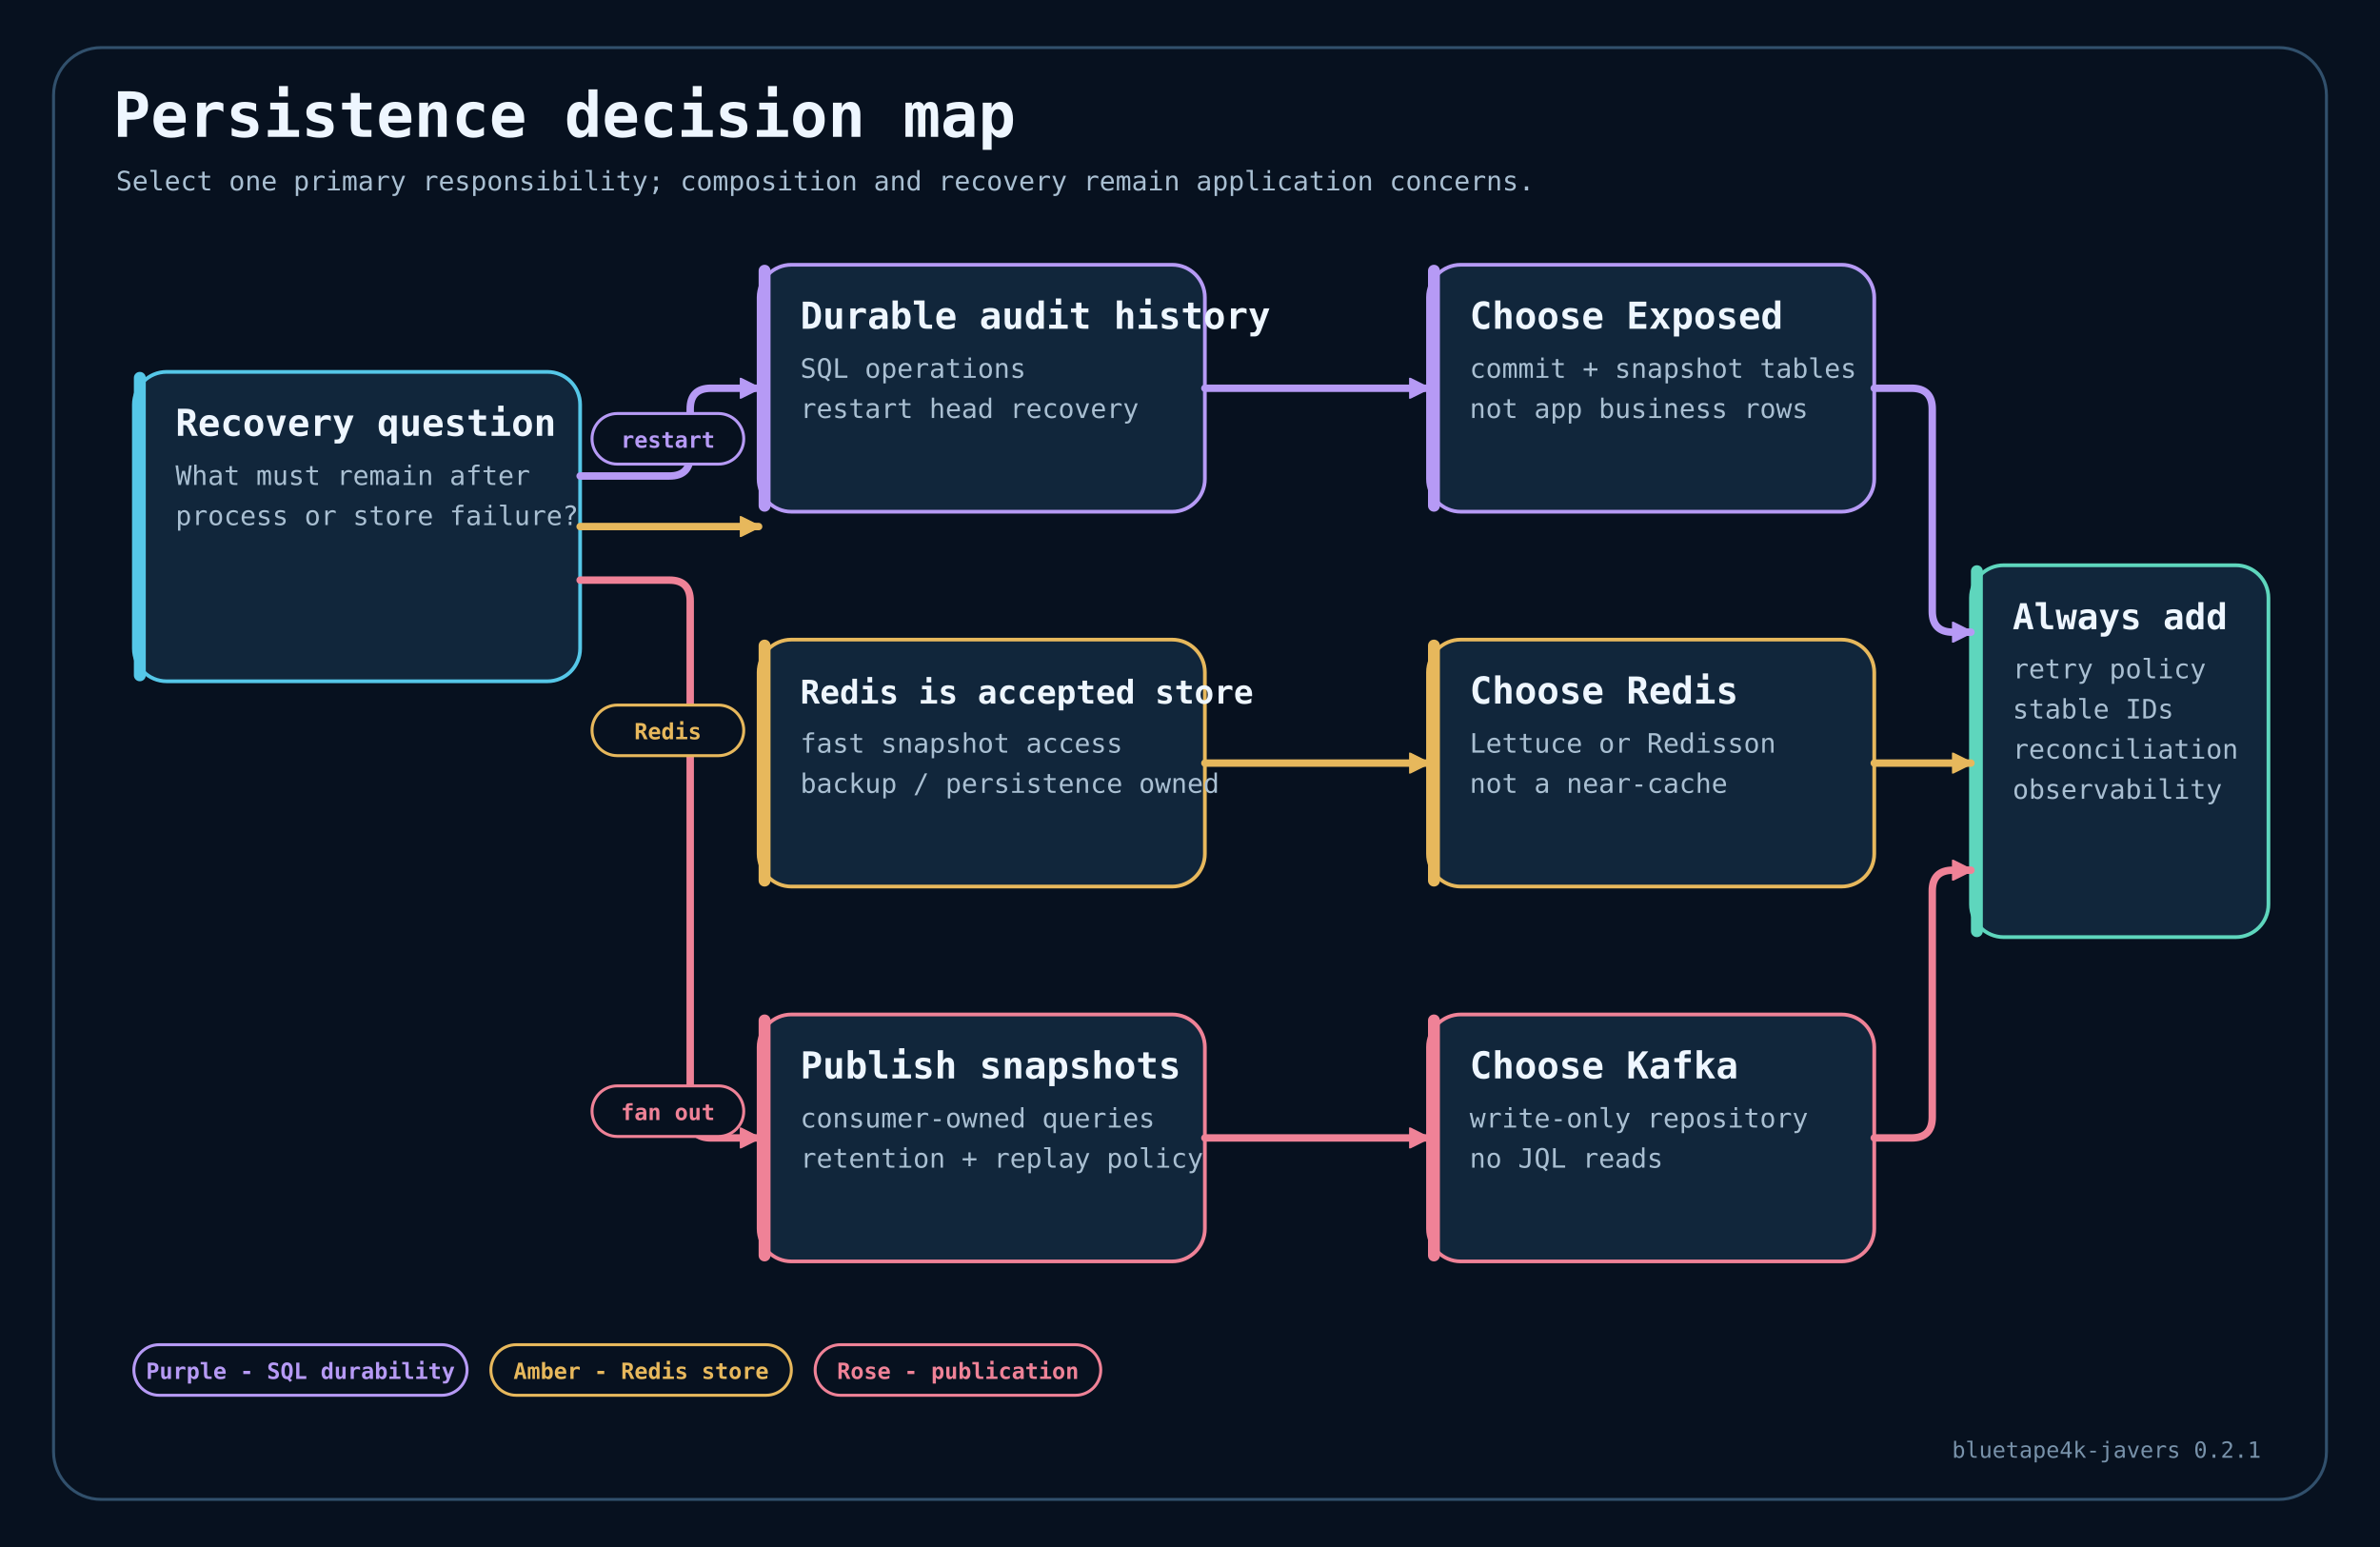
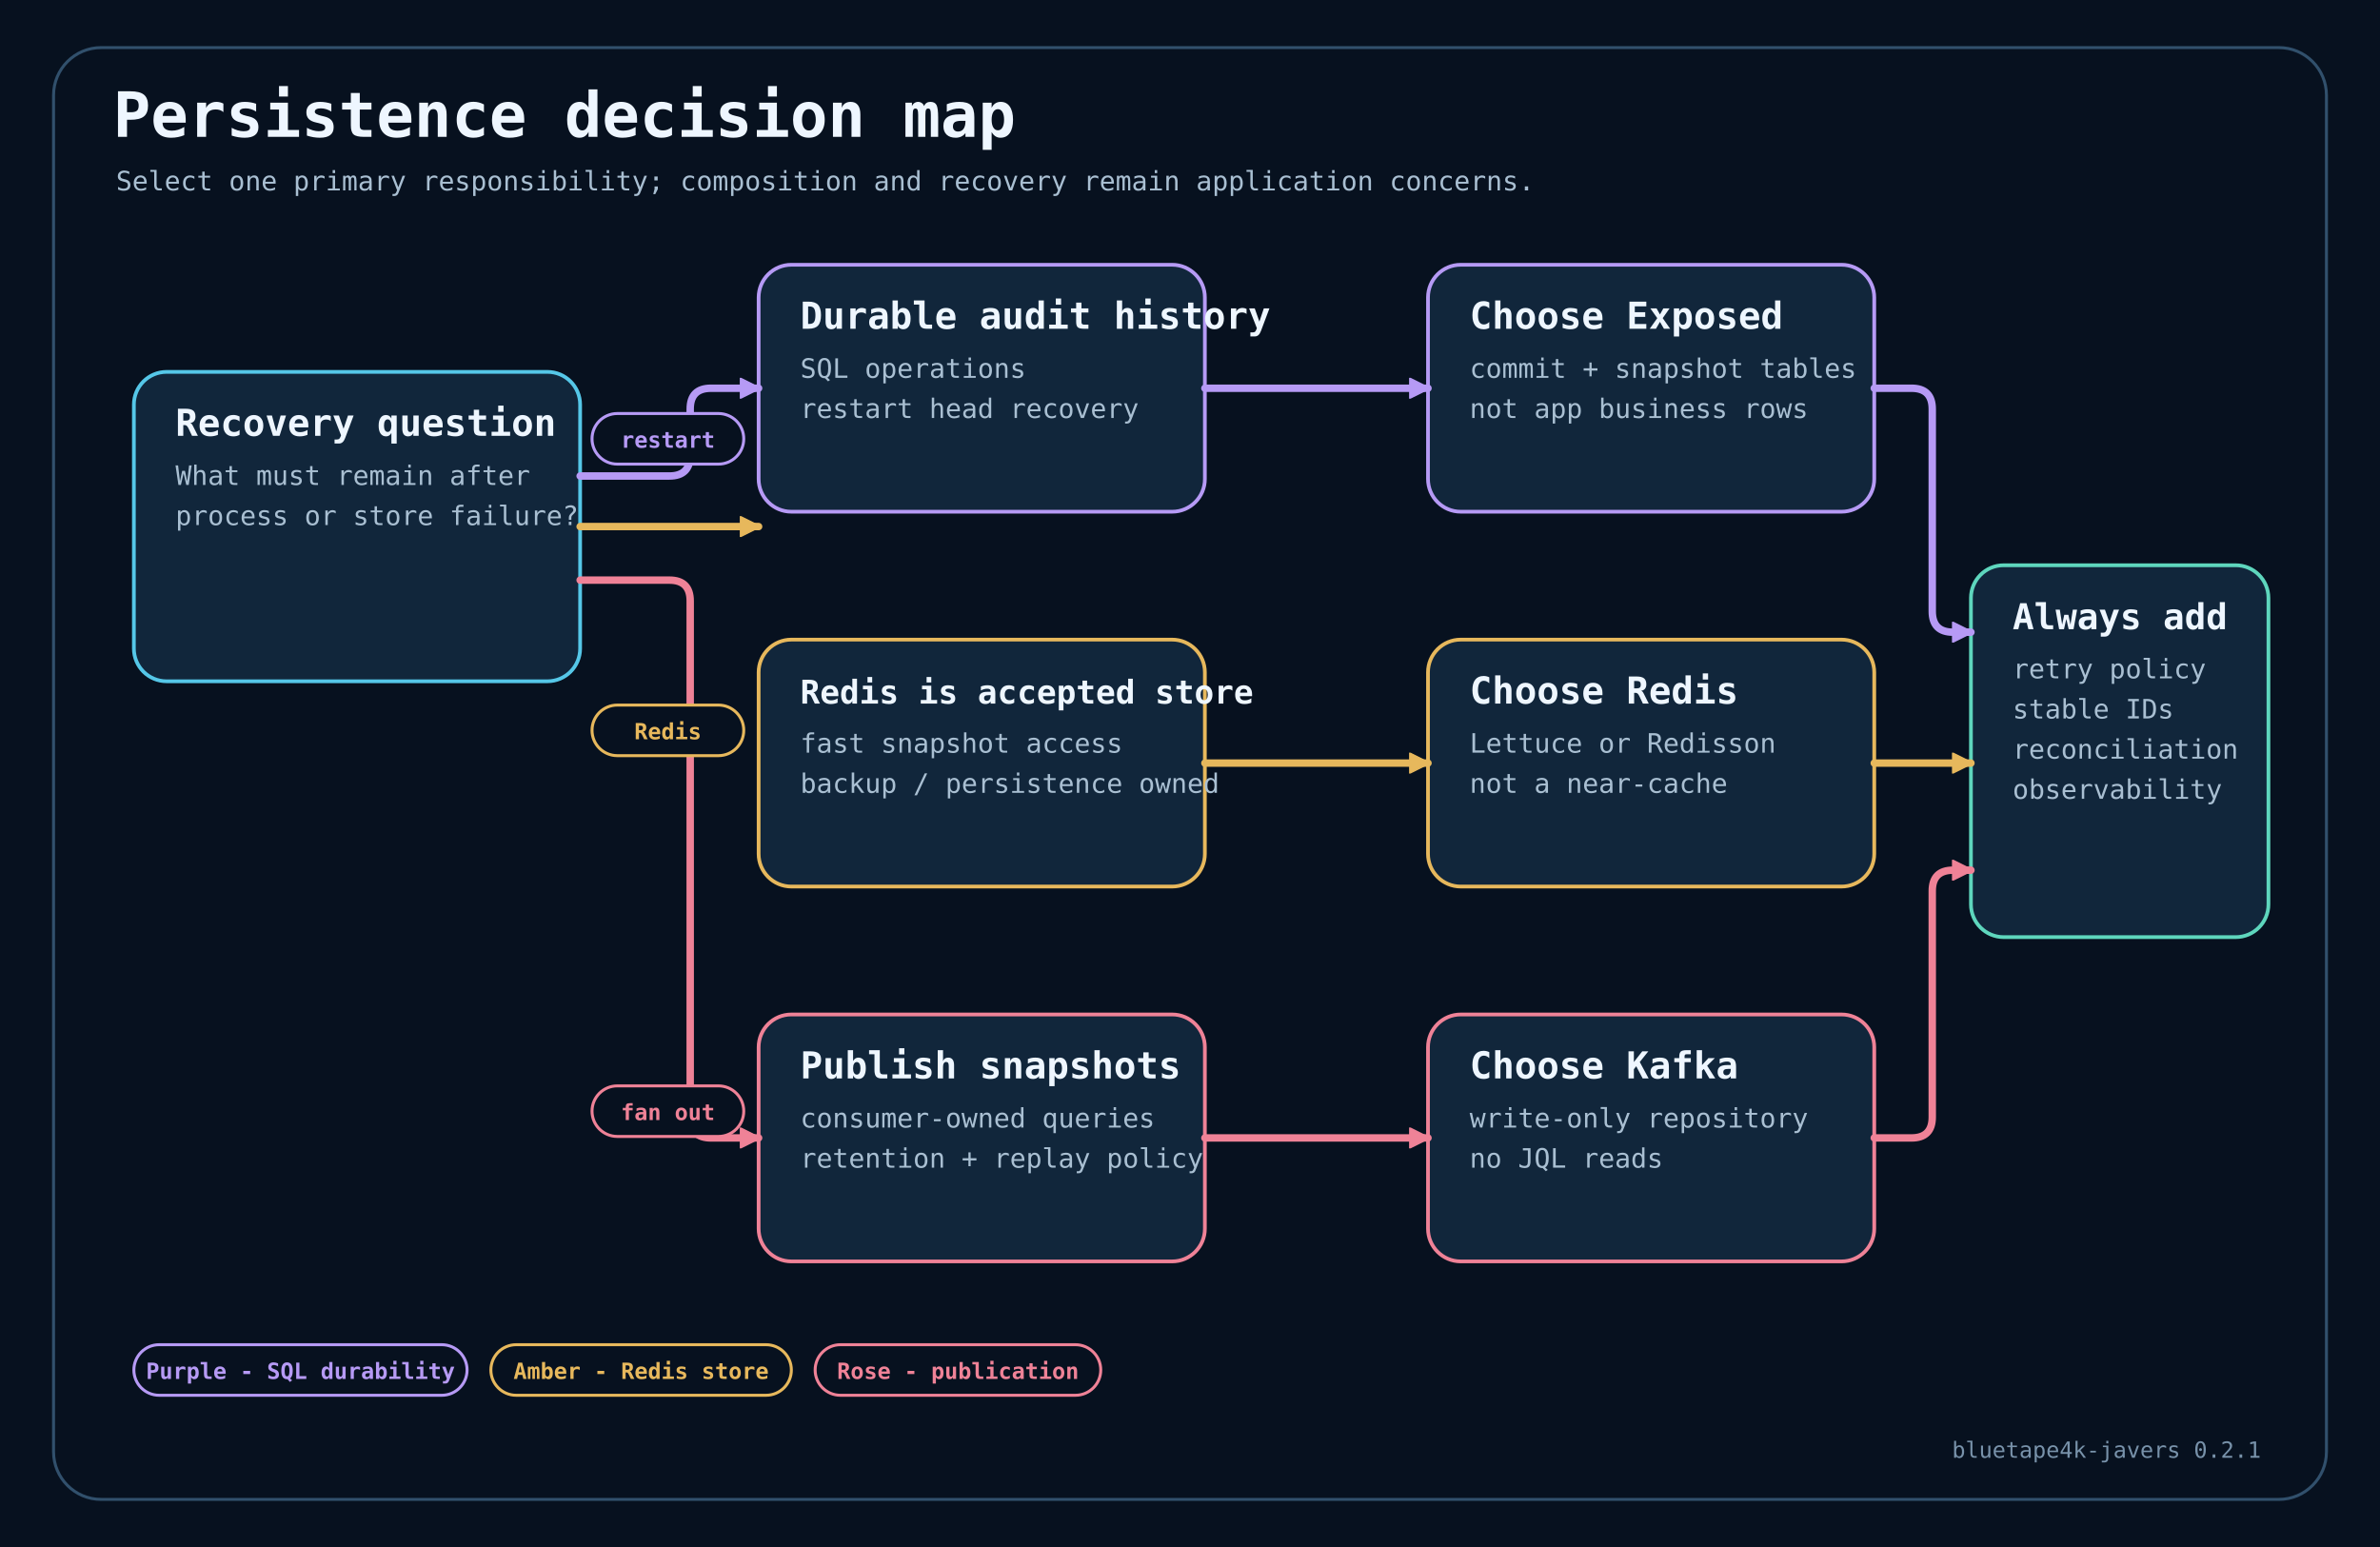
<svg xmlns="http://www.w3.org/2000/svg" width="1600" height="1040" viewBox="0 0 1600 1040" role="img" aria-labelledby="title desc">
  <defs>
    <filter id="shadow" x="-20%" y="-20%" width="140%" height="150%">
      <feDropShadow dx="0" dy="8" stdDeviation="10" flood-color="#000814" flood-opacity="0.42" />
    </filter>
    <marker id="arrow-cyan-14" markerWidth="14" markerHeight="14" refX="9" refY="5" orient="auto" markerUnits="userSpaceOnUse" viewBox="0 0 10 10">
      <path d="M 0 0 L 10 5 L 0 10 Z" fill="#55c7e8" stroke="#55c7e8" stroke-width="0.6" />
    </marker>
    <marker id="arrow-cyan-16" markerWidth="16" markerHeight="16" refX="9" refY="5" orient="auto" markerUnits="userSpaceOnUse" viewBox="0 0 10 10">
      <path d="M 0 0 L 10 5 L 0 10 Z" fill="#55c7e8" stroke="#55c7e8" stroke-width="0.6" />
    </marker>
    <marker id="arrow-teal-14" markerWidth="14" markerHeight="14" refX="9" refY="5" orient="auto" markerUnits="userSpaceOnUse" viewBox="0 0 10 10">
      <path d="M 0 0 L 10 5 L 0 10 Z" fill="#5ed6bd" stroke="#5ed6bd" stroke-width="0.6" />
    </marker>
    <marker id="arrow-teal-16" markerWidth="16" markerHeight="16" refX="9" refY="5" orient="auto" markerUnits="userSpaceOnUse" viewBox="0 0 10 10">
      <path d="M 0 0 L 10 5 L 0 10 Z" fill="#5ed6bd" stroke="#5ed6bd" stroke-width="0.6" />
    </marker>
    <marker id="arrow-purple-14" markerWidth="14" markerHeight="14" refX="9" refY="5" orient="auto" markerUnits="userSpaceOnUse" viewBox="0 0 10 10">
      <path d="M 0 0 L 10 5 L 0 10 Z" fill="#b69af5" stroke="#b69af5" stroke-width="0.6" />
    </marker>
    <marker id="arrow-purple-16" markerWidth="16" markerHeight="16" refX="9" refY="5" orient="auto" markerUnits="userSpaceOnUse" viewBox="0 0 10 10">
      <path d="M 0 0 L 10 5 L 0 10 Z" fill="#b69af5" stroke="#b69af5" stroke-width="0.6" />
    </marker>
    <marker id="arrow-amber-14" markerWidth="14" markerHeight="14" refX="9" refY="5" orient="auto" markerUnits="userSpaceOnUse" viewBox="0 0 10 10">
      <path d="M 0 0 L 10 5 L 0 10 Z" fill="#e7b85c" stroke="#e7b85c" stroke-width="0.6" />
    </marker>
    <marker id="arrow-amber-16" markerWidth="16" markerHeight="16" refX="9" refY="5" orient="auto" markerUnits="userSpaceOnUse" viewBox="0 0 10 10">
      <path d="M 0 0 L 10 5 L 0 10 Z" fill="#e7b85c" stroke="#e7b85c" stroke-width="0.6" />
    </marker>
    <marker id="arrow-rose-14" markerWidth="14" markerHeight="14" refX="9" refY="5" orient="auto" markerUnits="userSpaceOnUse" viewBox="0 0 10 10">
      <path d="M 0 0 L 10 5 L 0 10 Z" fill="#ef8297" stroke="#ef8297" stroke-width="0.6" />
    </marker>
    <marker id="arrow-rose-16" markerWidth="16" markerHeight="16" refX="9" refY="5" orient="auto" markerUnits="userSpaceOnUse" viewBox="0 0 10 10">
      <path d="M 0 0 L 10 5 L 0 10 Z" fill="#ef8297" stroke="#ef8297" stroke-width="0.6" />
    </marker>
    <marker id="arrow-olive-14" markerWidth="14" markerHeight="14" refX="9" refY="5" orient="auto" markerUnits="userSpaceOnUse" viewBox="0 0 10 10">
      <path d="M 0 0 L 10 5 L 0 10 Z" fill="#9fbd72" stroke="#9fbd72" stroke-width="0.6" />
    </marker>
    <marker id="arrow-olive-16" markerWidth="16" markerHeight="16" refX="9" refY="5" orient="auto" markerUnits="userSpaceOnUse" viewBox="0 0 10 10">
      <path d="M 0 0 L 10 5 L 0 10 Z" fill="#9fbd72" stroke="#9fbd72" stroke-width="0.6" />
    </marker>
  </defs>
  <rect width="1600" height="1040" fill="#07111f" />
  <rect class="frame" x="36" y="32" width="1528" height="976" rx="32" fill="none" stroke="#31506c" stroke-width="2" />
  <text class="title" x="76" y="92" text-anchor="start" font-family="Architects Daughter, monospace" font-size="42" font-weight="700" fill="#eef6ff">Persistence decision map</text>
  <text class="subtitle" x="78" y="128" text-anchor="start" font-family="Comic Mono, monospace" font-size="18" font-weight="400" fill="#a9bfd2">Select one primary responsibility; composition and recovery remain application concerns.</text>
  <g class="card-group" data-card="Recovery question">
    <rect class="card" x="90" y="250" width="300" height="208" rx="22" fill="#11263b" stroke="#55c7e8" stroke-width="2.5" />
-     <rect x="90" y="250" width="8" height="208" rx="4" fill="#55c7e8" />
    <text x="118" y="293" text-anchor="start" font-family="Architects Daughter, monospace" font-size="25" font-weight="700" fill="#eef6ff">Recovery question</text>
    <text x="118" y="326" text-anchor="start" font-family="Comic Mono, monospace" font-size="18" font-weight="400" fill="#a9bfd2">What must remain after</text>
    <text x="118" y="353" text-anchor="start" font-family="Comic Mono, monospace" font-size="18" font-weight="400" fill="#a9bfd2">process or store failure?</text>
  </g>
  <g class="card-group" data-card="Durable audit history">
    <rect class="card" x="510" y="178" width="300" height="166" rx="22" fill="#11263b" stroke="#b69af5" stroke-width="2.5" />
-     <rect x="510" y="178" width="8" height="166" rx="4" fill="#b69af5" />
    <text x="538" y="221" text-anchor="start" font-family="Architects Daughter, monospace" font-size="25" font-weight="700" fill="#eef6ff">Durable audit history</text>
    <text x="538" y="254" text-anchor="start" font-family="Comic Mono, monospace" font-size="18" font-weight="400" fill="#a9bfd2">SQL operations</text>
    <text x="538" y="281" text-anchor="start" font-family="Comic Mono, monospace" font-size="18" font-weight="400" fill="#a9bfd2">restart head recovery</text>
  </g>
  <g class="card-group" data-card="Redis is accepted store">
    <rect class="card" x="510" y="430" width="300" height="166" rx="22" fill="#11263b" stroke="#e7b85c" stroke-width="2.5" />
-     <rect x="510" y="430" width="8" height="166" rx="4" fill="#e7b85c" />
    <text x="538" y="473" text-anchor="start" font-family="Architects Daughter, monospace" font-size="22" font-weight="700" fill="#eef6ff">Redis is accepted store</text>
    <text x="538" y="506" text-anchor="start" font-family="Comic Mono, monospace" font-size="18" font-weight="400" fill="#a9bfd2">fast snapshot access</text>
    <text x="538" y="533" text-anchor="start" font-family="Comic Mono, monospace" font-size="18" font-weight="400" fill="#a9bfd2">backup / persistence owned</text>
  </g>
  <g class="card-group" data-card="Publish snapshots">
    <rect class="card" x="510" y="682" width="300" height="166" rx="22" fill="#11263b" stroke="#ef8297" stroke-width="2.5" />
-     <rect x="510" y="682" width="8" height="166" rx="4" fill="#ef8297" />
    <text x="538" y="725" text-anchor="start" font-family="Architects Daughter, monospace" font-size="25" font-weight="700" fill="#eef6ff">Publish snapshots</text>
    <text x="538" y="758" text-anchor="start" font-family="Comic Mono, monospace" font-size="18" font-weight="400" fill="#a9bfd2">consumer-owned queries</text>
    <text x="538" y="785" text-anchor="start" font-family="Comic Mono, monospace" font-size="18" font-weight="400" fill="#a9bfd2">retention + replay policy</text>
  </g>
  <g class="card-group" data-card="Choose Exposed">
    <rect class="card" x="960" y="178" width="300" height="166" rx="22" fill="#11263b" stroke="#b69af5" stroke-width="2.5" />
-     <rect x="960" y="178" width="8" height="166" rx="4" fill="#b69af5" />
    <text x="988" y="221" text-anchor="start" font-family="Architects Daughter, monospace" font-size="25" font-weight="700" fill="#eef6ff">Choose Exposed</text>
    <text x="988" y="254" text-anchor="start" font-family="Comic Mono, monospace" font-size="18" font-weight="400" fill="#a9bfd2">commit + snapshot tables</text>
    <text x="988" y="281" text-anchor="start" font-family="Comic Mono, monospace" font-size="18" font-weight="400" fill="#a9bfd2">not app business rows</text>
  </g>
  <g class="card-group" data-card="Choose Redis">
    <rect class="card" x="960" y="430" width="300" height="166" rx="22" fill="#11263b" stroke="#e7b85c" stroke-width="2.5" />
-     <rect x="960" y="430" width="8" height="166" rx="4" fill="#e7b85c" />
    <text x="988" y="473" text-anchor="start" font-family="Architects Daughter, monospace" font-size="25" font-weight="700" fill="#eef6ff">Choose Redis</text>
    <text x="988" y="506" text-anchor="start" font-family="Comic Mono, monospace" font-size="18" font-weight="400" fill="#a9bfd2">Lettuce or Redisson</text>
    <text x="988" y="533" text-anchor="start" font-family="Comic Mono, monospace" font-size="18" font-weight="400" fill="#a9bfd2">not a near-cache</text>
  </g>
  <g class="card-group" data-card="Choose Kafka">
    <rect class="card" x="960" y="682" width="300" height="166" rx="22" fill="#11263b" stroke="#ef8297" stroke-width="2.5" />
-     <rect x="960" y="682" width="8" height="166" rx="4" fill="#ef8297" />
    <text x="988" y="725" text-anchor="start" font-family="Architects Daughter, monospace" font-size="25" font-weight="700" fill="#eef6ff">Choose Kafka</text>
    <text x="988" y="758" text-anchor="start" font-family="Comic Mono, monospace" font-size="18" font-weight="400" fill="#a9bfd2">write-only repository</text>
    <text x="988" y="785" text-anchor="start" font-family="Comic Mono, monospace" font-size="18" font-weight="400" fill="#a9bfd2">no JQL reads</text>
  </g>
  <g class="card-group" data-card="Always add">
    <rect class="card" x="1325" y="380" width="200" height="250" rx="22" fill="#11263b" stroke="#5ed6bd" stroke-width="2.5" />
-     <rect x="1325" y="380" width="8" height="250" rx="4" fill="#5ed6bd" />
    <text x="1353" y="423" text-anchor="start" font-family="Architects Daughter, monospace" font-size="24" font-weight="700" fill="#eef6ff">Always add</text>
    <text x="1353" y="456" text-anchor="start" font-family="Comic Mono, monospace" font-size="18" font-weight="400" fill="#a9bfd2">retry policy</text>
    <text x="1353" y="483" text-anchor="start" font-family="Comic Mono, monospace" font-size="18" font-weight="400" fill="#a9bfd2">stable IDs</text>
    <text x="1353" y="510" text-anchor="start" font-family="Comic Mono, monospace" font-size="18" font-weight="400" fill="#a9bfd2">reconciliation</text>
    <text x="1353" y="537" text-anchor="start" font-family="Comic Mono, monospace" font-size="18" font-weight="400" fill="#a9bfd2">observability</text>
  </g>
  <path class="connector" data-source="question" data-target="durable" d="M 390 320 H 450 Q 464 320 464 306 V 275 Q 464 261 478 261 H 510" fill="none" stroke="#b69af5" stroke-width="5" stroke-linecap="round" stroke-linejoin="round" marker-end="url(#arrow-purple-14)" />
  <path class="connector" data-source="question" data-target="redis-need" d="M 390 354 H 510" fill="none" stroke="#e7b85c" stroke-width="5" stroke-linecap="round" stroke-linejoin="round" marker-end="url(#arrow-amber-14)" />
  <path class="connector" data-source="question" data-target="publish" d="M 390 390 H 450 Q 464 390 464 404 V 751 Q 464 765 478 765 H 510" fill="none" stroke="#ef8297" stroke-width="5" stroke-linecap="round" stroke-linejoin="round" marker-end="url(#arrow-rose-14)" />
  <path class="connector" data-source="durable" data-target="exposed" d="M 810 261 H 960" fill="none" stroke="#b69af5" stroke-width="5" stroke-linecap="round" stroke-linejoin="round" marker-end="url(#arrow-purple-14)" />
  <path class="connector" data-source="redis-need" data-target="redis" d="M 810 513 H 960" fill="none" stroke="#e7b85c" stroke-width="5" stroke-linecap="round" stroke-linejoin="round" marker-end="url(#arrow-amber-14)" />
  <path class="connector" data-source="publish" data-target="kafka" d="M 810 765 H 960" fill="none" stroke="#ef8297" stroke-width="5" stroke-linecap="round" stroke-linejoin="round" marker-end="url(#arrow-rose-14)" />
  <path class="connector" data-source="exposed" data-target="always" d="M 1260 261 H 1285 Q 1299 261 1299 275 V 411 Q 1299 425 1313 425 H 1325" fill="none" stroke="#b69af5" stroke-width="5" stroke-linecap="round" stroke-linejoin="round" marker-end="url(#arrow-purple-14)" />
  <path class="connector" data-source="redis" data-target="always" d="M 1260 513 H 1325" fill="none" stroke="#e7b85c" stroke-width="5" stroke-linecap="round" stroke-linejoin="round" marker-end="url(#arrow-amber-14)" />
  <path class="connector" data-source="kafka" data-target="always" d="M 1260 765 H 1285 Q 1299 765 1299 751 V 599 Q 1299 585 1313 585 H 1325" fill="none" stroke="#ef8297" stroke-width="5" stroke-linecap="round" stroke-linejoin="round" marker-end="url(#arrow-rose-14)" />
  <g class="label-pill">
    <rect x="398" y="278" width="102" height="34" rx="17" fill="#07111f" stroke="#b69af5" stroke-width="2" />
    <text x="449.0" y="301" text-anchor="middle" font-family="Comic Mono, monospace" font-size="15" font-weight="700" fill="#b69af5">restart</text>
  </g>
  <g class="label-pill">
    <rect x="398" y="474" width="102" height="34" rx="17" fill="#07111f" stroke="#e7b85c" stroke-width="2" />
    <text x="449.0" y="497" text-anchor="middle" font-family="Comic Mono, monospace" font-size="15" font-weight="700" fill="#e7b85c">Redis</text>
  </g>
  <g class="label-pill">
    <rect x="398" y="730" width="102" height="34" rx="17" fill="#07111f" stroke="#ef8297" stroke-width="2" />
    <text x="449.0" y="753" text-anchor="middle" font-family="Comic Mono, monospace" font-size="15" font-weight="700" fill="#ef8297">fan out</text>
  </g>
  <g class="legend">
    <g class="label-pill">
      <rect x="90" y="904" width="224" height="34" rx="17" fill="#07111f" stroke="#b69af5" stroke-width="2" />
      <text x="202.0" y="927" text-anchor="middle" font-family="Comic Mono, monospace" font-size="15" font-weight="700" fill="#b69af5">Purple - SQL durability</text>
    </g>
    <g class="label-pill">
      <rect x="330" y="904" width="202" height="34" rx="17" fill="#07111f" stroke="#e7b85c" stroke-width="2" />
      <text x="431.0" y="927" text-anchor="middle" font-family="Comic Mono, monospace" font-size="15" font-weight="700" fill="#e7b85c">Amber - Redis store</text>
    </g>
    <g class="label-pill">
      <rect x="548" y="904" width="192" height="34" rx="17" fill="#07111f" stroke="#ef8297" stroke-width="2" />
      <text x="644.0" y="927" text-anchor="middle" font-family="Comic Mono, monospace" font-size="15" font-weight="700" fill="#ef8297">Rose - publication</text>
    </g>
  </g>
  <text x="1520" y="980" text-anchor="end" font-family="Comic Mono, monospace" font-size="15" font-weight="400" fill="#7892aa">bluetape4k-javers 0.2.1</text>
</svg>
